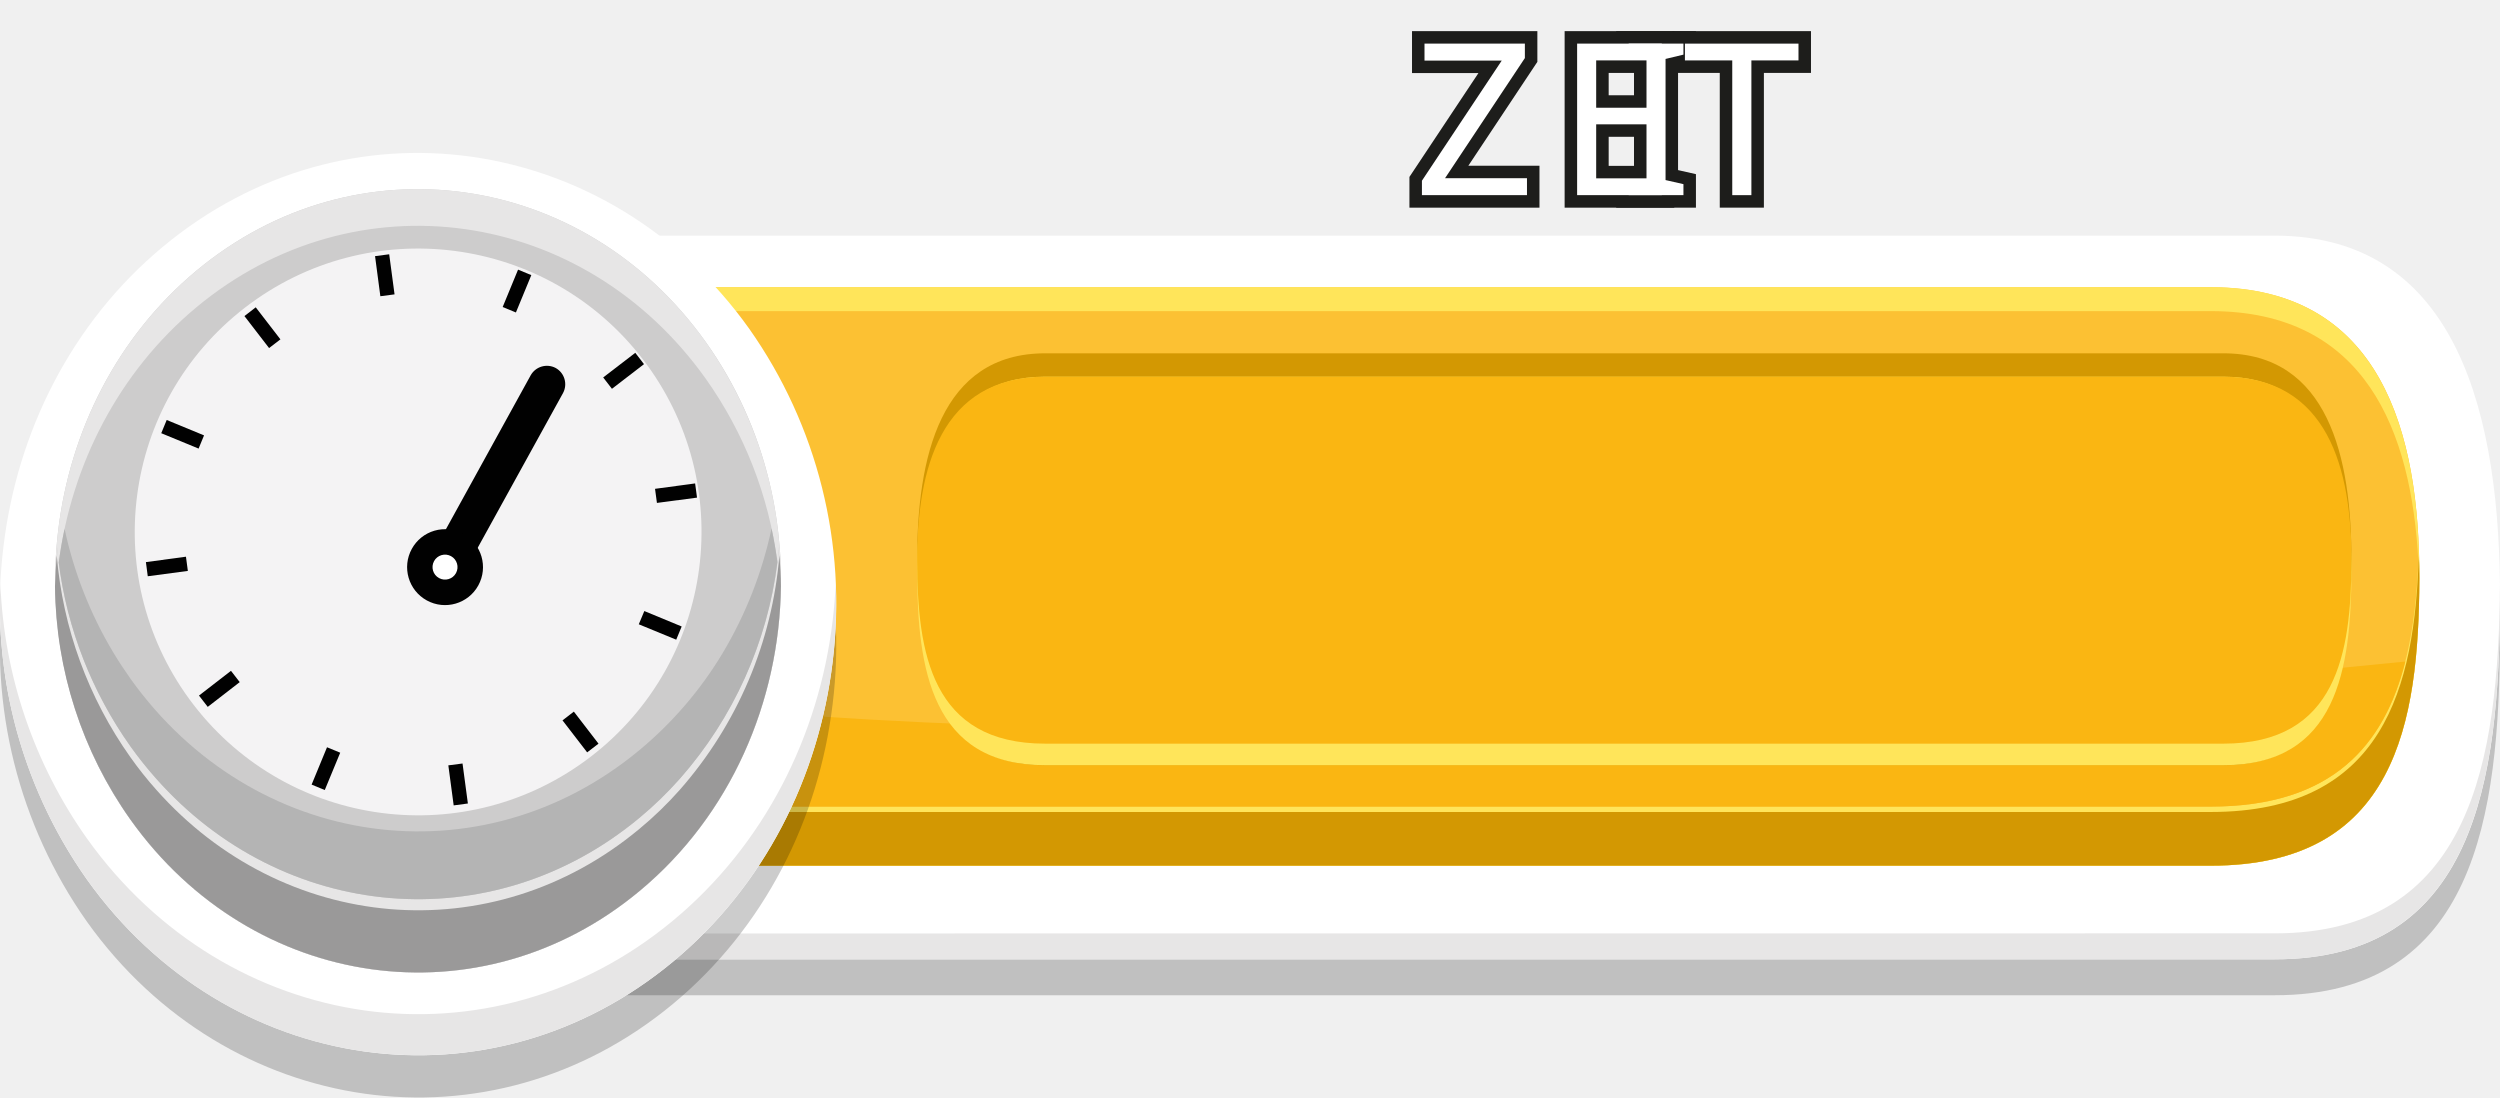
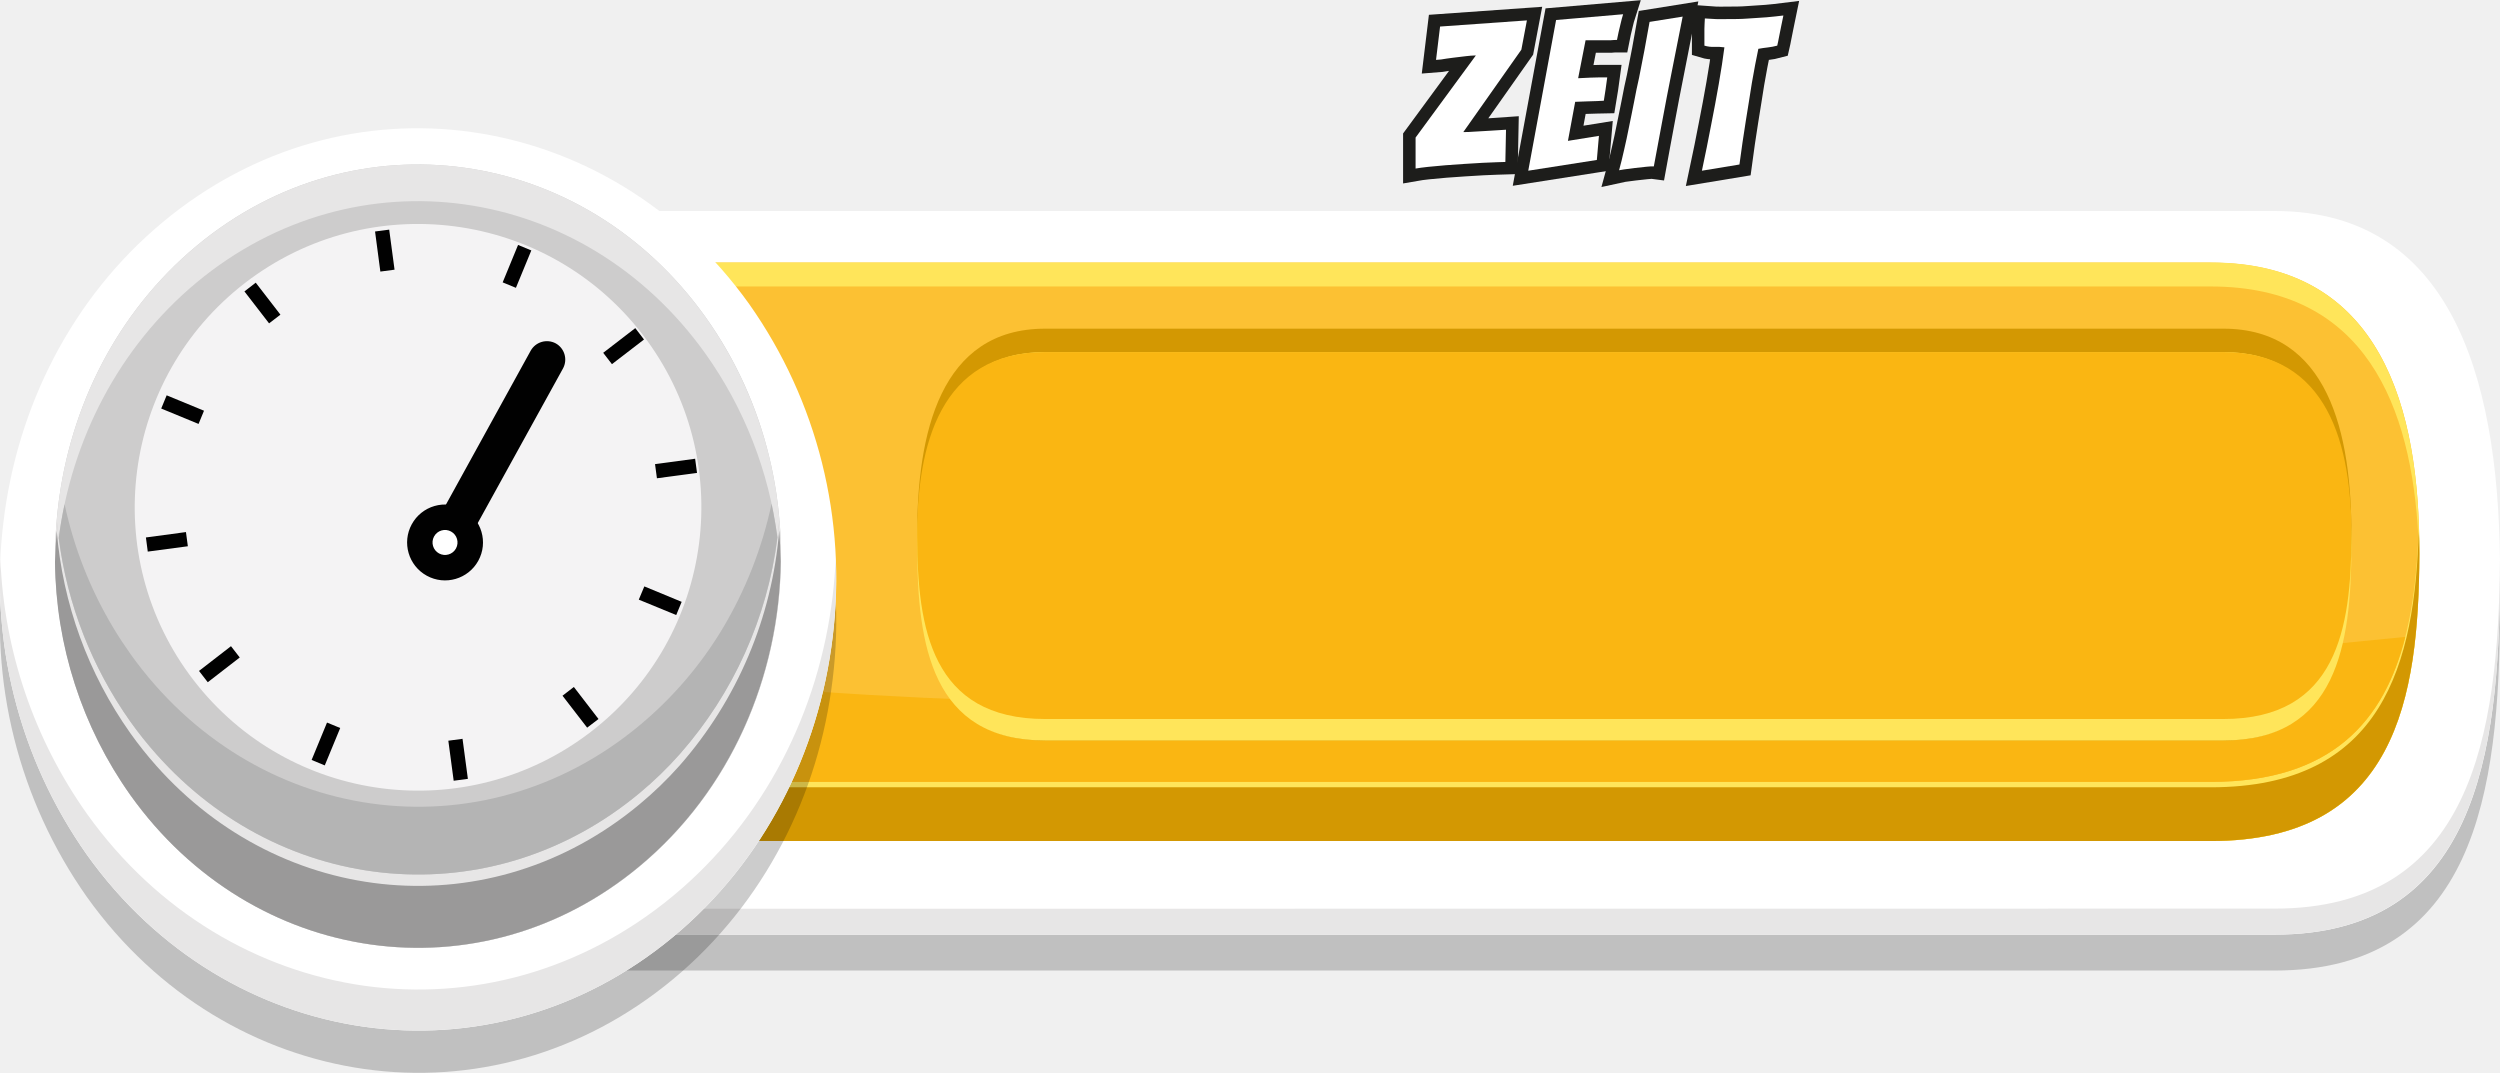
- <svg xmlns="http://www.w3.org/2000/svg" viewBox="0 0 500.13 219.55">
+ <svg xmlns="http://www.w3.org/2000/svg" viewBox="0 0 500.13 214.61">
  <defs>
-     <style>.cls-1,.cls-10,.cls-11{fill:#010101;}.cls-1,.cls-10,.cls-12,.cls-13,.cls-2,.cls-3,.cls-4,.cls-5,.cls-6,.cls-7,.cls-8,.cls-9{fill-rule:evenodd;}.cls-1{opacity:0.2;}.cls-16,.cls-2{fill:#fff;}.cls-3{fill:#fcc133;}.cls-4{fill:#e7e6e6;}.cls-5{fill:#ffe55a;}.cls-6{fill:#d39802;}.cls-7{fill:#fab612;}.cls-8{fill:#cdcccc;}.cls-9{fill:#f4f3f4;}.cls-12{fill:#9a9999;}.cls-13{fill:#b4b4b4;}.cls-14,.cls-16{font-size:42.46px;font-family:Bangers-Regular, Bangers;letter-spacing:0.1em;}.cls-14{fill:none;stroke:#1d1d1b;stroke-width:5px;}.cls-15{letter-spacing:0.1em;}</style>
+     <style>.cls-1,.cls-10,.cls-11{fill:#010101;}.cls-1,.cls-10,.cls-12,.cls-13,.cls-2,.cls-3,.cls-4,.cls-5,.cls-6,.cls-7,.cls-8,.cls-9{fill-rule:evenodd;}.cls-1{opacity:0.2;}.cls-15,.cls-2{fill:#fff;}.cls-3{fill:#fcc133;}.cls-4{fill:#e7e6e6;}.cls-5{fill:#ffe55a;}.cls-6{fill:#d39802;}.cls-7{fill:#fab612;}.cls-8{fill:#cdcccc;}.cls-9{fill:#f4f3f4;}.cls-12{fill:#9a9999;}.cls-13{fill:#b4b4b4;}.cls-14{fill:none;stroke:#1d1d1b;stroke-width:5px;}</style>
  </defs>
  <g id="Layer_2" data-name="Layer 2">
    <g id="Basic_UI" data-name="Basic UI">
-       <path class="cls-1" d="M455.05,54.31c36.95,0,45.19,36.6,45.08,73-.13,36-5,71.79-45.08,71.79H110.66c-40.06,0-45-35.79-45.08-71.79-.12-36.41,8.11-73,45.08-73Z" />
-       <path class="cls-2" d="M455.05,47.14c36.95,0,45.19,36.62,45.08,73-.13,36-5,71.77-45.08,71.77H110.66c-40.06,0-45-35.79-45.08-71.77-.12-36.41,8.11-73,45.08-73Z" />
-       <path class="cls-3" d="M442.26,57.47c34.22,0,41.85,29.26,41.74,58.36-.12,28.75-4.66,57.35-41.74,57.35H123.44c-37.08,0-41.61-28.6-41.74-57.35-.1-29.1,7.52-58.36,41.74-58.36Z" />
-       <path class="cls-4" d="M110.66,186.74c-39.32,0-44.77-34.51-45.07-69.81v0c0,1.07,0,2.15,0,3.22.11,36,5,71.77,45.08,71.77H455.05c40,0,44.95-35.79,45.08-71.77,0-1.08,0-2.17,0-3.24-.31,35.3-5.75,69.81-45.07,69.81Z" />
-       <path class="cls-5" d="M442.26,161.36H123.44c-34.57,0-40.85-24.86-41.64-51.53-.06,2-.1,4-.1,6,.13,28.76,4.66,57.35,41.74,57.35H442.26c37.08,0,41.62-28.59,41.74-57.35,0-2,0-4-.11-6C483.12,136.5,476.83,161.36,442.26,161.36Z" />
-       <path class="cls-6" d="M81.7,115.59v.24c.13,28.76,4.66,57.35,41.74,57.35H442.26c37.08,0,41.62-28.59,41.74-57.35v-.24c0-1.56-.05-3.13-.11-4.68-.77,26.67-7.06,51.53-41.63,51.53H123.44c-34.57,0-40.85-24.86-41.64-51.53C81.75,112.46,81.71,114,81.7,115.59Z" />
-       <path class="cls-7" d="M481.19,132.34C313.41,149.29,179.44,150.77,85,134.17c4.52,15.72,15,27.19,38.43,27.19H442.26C466.64,161.36,477,149,481.19,132.34Z" />
-       <path class="cls-5" d="M123.44,62.24H442.26c31,0,40.18,24,41.54,50.19.05-.86.08-1.74.09-2.6-.89-25-8.53-48.68-35.07-52a54.58,54.58,0,0,0-6.56-.39H123.44a54.71,54.71,0,0,0-6.56.39c-26.53,3.29-34.18,26.94-35.08,52l.09,2.6C83.26,86.28,92.44,62.24,123.44,62.24Z" />
-       <path class="cls-6" d="M444.78,70.68c21,0,25.69,20.83,25.63,41.54-.08,20.49-2.86,40.86-25.63,40.86H209.1c-22.76,0-25.56-20.37-25.62-40.86-.06-20.71,4.61-41.54,25.62-41.54Z" />
-       <path class="cls-5" d="M444.78,75.36c21,0,25.69,19.65,25.63,39.18-.08,19.31-2.86,38.54-25.63,38.54H209.1c-22.76,0-25.56-19.23-25.62-38.54-.06-19.53,4.61-39.18,25.62-39.18Z" />
-       <path class="cls-7" d="M444.78,75.36c21,0,25.69,18.57,25.63,37-.08,18.26-2.86,36.41-25.63,36.41H209.1c-22.76,0-25.56-18.15-25.62-36.41-.06-18.46,4.61-37,25.62-37Z" />
-       <path class="cls-1" d="M32.59,57.8c18.29-15.21,40.57-21,61.77-18S135.8,54.47,149.88,74.2a95.26,95.26,0,0,1,16.69,66.66c-2.75,22.94-13.61,44.73-31.89,59.93s-40.57,21-61.77,18-41.44-14.67-55.52-34.41A95.25,95.25,0,0,1,.7,117.72C3.46,94.79,14.31,73,32.59,57.8Zm59,5.6A58.11,58.11,0,0,0,46.07,76.65,67.55,67.55,0,0,0,22.58,120.7a70.25,70.25,0,0,0,12.28,49.13C45.23,184.37,60.08,193,75.67,195.19a58.18,58.18,0,0,0,45.52-13.25,67.56,67.56,0,0,0,23.51-44.05,70.26,70.26,0,0,0-12.28-49.13C122.05,74.21,107.19,65.58,91.59,63.4Z" />
-       <path class="cls-2" d="M32.59,49.36c18.29-15.21,40.57-21,61.77-18S135.8,46,149.88,65.76a95.26,95.26,0,0,1,16.69,66.66c-2.75,22.94-13.61,44.74-31.89,59.93s-40.57,21-61.77,18-41.44-14.67-55.52-34.41A95.25,95.25,0,0,1,.7,109.28C3.46,86.35,14.31,64.55,32.59,49.36Zm59,5.6A58.22,58.22,0,0,0,46.07,68.2a67.58,67.58,0,0,0-23.49,44.06,70.26,70.26,0,0,0,12.28,49.13c10.37,14.54,25.22,23.18,40.81,25.36a58.18,58.18,0,0,0,45.52-13.25,67.54,67.54,0,0,0,23.51-44.05,70.23,70.23,0,0,0-12.28-49.12C122.05,65.77,107.19,57.14,91.59,55Z" />
-       <path class="cls-8" d="M39.33,54.12c31.77-26.4,77.35-20,101.82,14.25s18.56,83.48-13.22,109.89S50.59,198.29,26.12,164,7.57,80.53,39.33,54.12Z" />
-       <path class="cls-9" d="M49.05,61.51A56.69,56.69,0,1,1,38.73,141,56.69,56.69,0,0,1,49.05,61.51Z" />
-       <polygon class="cls-10" points="48.9 63.23 51.16 61.48 56.1 67.89 53.83 69.63 48.9 63.23" />
-       <rect class="cls-11" x="35.11" y="82.84" width="2.86" height="8.08" transform="translate(-57.71 87.54) rotate(-67.59)" />
-       <polygon class="cls-10" points="29.56 115.28 29.19 112.45 37.2 111.37 37.58 114.21 29.56 115.28" />
-       <rect class="cls-11" x="39.83" y="136.38" width="8.09" height="2.86" transform="translate(-75.15 55.66) rotate(-37.73)" />
-       <polygon class="cls-10" points="64.97 158.05 62.34 156.96 65.42 149.49 68.06 150.58 64.97 158.05" />
-       <polygon class="cls-10" points="93.6 160.74 90.76 161.12 89.69 153.11 92.53 152.74 93.6 160.74" />
-       <polygon class="cls-10" points="119.73 148.77 117.46 150.51 112.53 144.11 114.8 142.36 119.73 148.77" />
-       <polygon class="cls-10" points="136.37 125.33 135.28 127.97 127.79 124.89 128.9 122.24 136.37 125.33" />
-       <polygon class="cls-10" points="139.06 96.71 139.44 99.55 131.42 100.61 131.04 97.79 139.06 96.71" />
-       <polygon class="cls-10" points="127.09 70.58 128.83 72.85 122.42 77.78 120.67 75.51 127.09 70.58" />
-       <polygon class="cls-10" points="103.64 53.94 106.29 55.04 103.21 62.51 100.56 61.42 103.64 53.94" />
-       <polygon class="cls-10" points="75.03 51.24 77.86 50.87 78.93 58.89 76.09 59.26 75.03 51.24" />
-       <path class="cls-10" d="M111.17,73.62h0a3.72,3.72,0,0,1,1.47,5l-18.1,32.82a3.72,3.72,0,0,1-5,1.46h0a3.71,3.71,0,0,1-1.45-5l18.08-32.83A3.73,3.73,0,0,1,111.17,73.62Z" />
-       <path class="cls-10" d="M92.69,106.81a7.59,7.59,0,1,1-10.31,3A7.57,7.57,0,0,1,92.69,106.81Z" />
-       <path class="cls-2" d="M90.23,111.26a2.5,2.5,0,1,1-3.4,1A2.5,2.5,0,0,1,90.23,111.26Z" />
-       <path class="cls-4" d="M127.93,163.61c-29.65,24.65-71.35,20.72-96.66-7.81a76.6,76.6,0,0,1-5.15-6.45,81.63,81.63,0,0,1-14.77-40.43A82.61,82.61,0,0,0,26.12,164c24.46,34.29,70.06,40.67,101.81,14.26,20.51-17,30.24-43.56,28-69.45A81.12,81.12,0,0,1,136,155.76,73.5,73.5,0,0,1,127.93,163.61Z" />
-       <path class="cls-12" d="M11,117.34A82,82,0,0,0,26.12,164c24.46,34.29,70.06,40.67,101.81,14.26,18.29-15.19,28-37.94,28.3-61,0-2.07-.14-4.12-.31-6.18A81.06,81.06,0,0,1,136,158a72.52,72.52,0,0,1-8.11,7.84C98.28,190.47,56.58,186.55,31.27,158a73.82,73.82,0,0,1-5.15-6.47,81.49,81.49,0,0,1-14.77-40.43Q11.08,114.24,11,117.34Z" />
-       <path class="cls-4" d="M39.33,61.44c31.77-26.38,77.35-20,101.82,14.27a81.35,81.35,0,0,1,14.37,36.75c.15-1.21.29-2.44.39-3.65a81.64,81.64,0,0,0-14.76-40.44C116.68,34.09,71.1,27.72,39.33,54.12,22.7,67.94,13.16,88,11.35,108.92c.11,1.21.24,2.44.4,3.65C14.31,93,23.68,74.46,39.33,61.44Z" />
-       <path class="cls-13" d="M127.93,150.05c-31.75,26.4-77.34,20-101.81-14.25-1.2-1.7-2.34-3.42-3.4-5.18a81.12,81.12,0,0,1-9.8-24.83q-.72,3.36-1.17,6.78a81.35,81.35,0,0,0,14.37,36.78,76.6,76.6,0,0,0,5.15,6.45c25.31,28.53,67,32.46,96.66,7.81a73.5,73.5,0,0,0,8.11-7.85,80.63,80.63,0,0,0,19.48-43.3c-.3-2.26-.69-4.52-1.17-6.76a81.66,81.66,0,0,1-9.81,25A76,76,0,0,1,127.93,150.05Z" />
-       <path class="cls-4" d="M72.91,202.14c-21.25-3-41.44-14.69-55.52-34.41A94.45,94.45,0,0,1,.08,116.83a94.85,94.85,0,0,0,17.31,59.11c14.08,19.74,34.27,31.44,55.52,34.41s43.48-2.79,61.77-18,29.14-37,31.89-59.93a97.39,97.39,0,0,0,.61-15.75c-.1,2.52-.31,5-.61,7.54-2.75,22.94-13.61,44.72-31.89,59.92S94.11,205.1,72.91,202.14Z" />
-       <text class="cls-14" transform="translate(282.85 39.04)">ZE<tspan class="cls-15" x="41.27" y="0">I</tspan>
-         <tspan x="53.8" y="0">T</tspan>
-       </text>
-       <text class="cls-16" transform="translate(282.85 39.04)">ZE<tspan class="cls-15" x="41.27" y="0">I</tspan>
-         <tspan x="53.8" y="0">T</tspan>
-       </text>
+       <path class="cls-1" d="M455.05,49.38c36.95,0,45.19,36.6,45.08,73-.13,36-5,71.78-45.08,71.78H110.66c-40.06,0-45-35.78-45.08-71.78-.12-36.41,8.11-73,45.08-73Z" />
+       <path class="cls-2" d="M455.05,42.21c36.95,0,45.19,36.61,45.08,73-.13,36-5,71.77-45.08,71.77H110.66c-40.06,0-45-35.78-45.08-71.77-.12-36.41,8.11-73,45.08-73Z" />
+       <path class="cls-3" d="M442.26,52.54c34.22,0,41.85,29.26,41.74,58.35-.12,28.75-4.66,57.36-41.74,57.36H123.44c-37.08,0-41.61-28.61-41.74-57.36-.1-29.09,7.52-58.35,41.74-58.35Z" />
+       <path class="cls-4" d="M110.66,181.8c-39.32,0-44.77-34.5-45.07-69.81v0c0,1.06,0,2.14,0,3.21.11,36,5,71.77,45.08,71.77H455.05c40,0,44.95-35.78,45.08-71.77,0-1.08,0-2.17,0-3.24-.31,35.31-5.75,69.81-45.07,69.81Z" />
+       <path class="cls-5" d="M442.26,156.42H123.44c-34.57,0-40.85-24.85-41.64-51.53-.06,2-.1,4-.1,6,.13,28.77,4.66,57.36,41.74,57.36H442.26c37.08,0,41.62-28.59,41.74-57.36,0-2,0-4-.11-6C483.12,131.57,476.83,156.42,442.26,156.42Z" />
+       <path class="cls-6" d="M81.7,110.65v.24c.13,28.77,4.66,57.36,41.74,57.36H442.26c37.08,0,41.62-28.59,41.74-57.36v-.24c0-1.55-.05-3.12-.11-4.68-.77,26.68-7.06,51.53-41.63,51.53H123.44c-34.57,0-40.85-24.85-41.64-51.53C81.75,107.53,81.71,109.09,81.7,110.65Z" />
+       <path class="cls-7" d="M481.19,127.41c-167.78,17-301.75,18.43-396.18,1.83,4.52,15.72,15,27.18,38.43,27.18H442.26C466.64,156.42,477,144.05,481.19,127.41Z" />
+       <path class="cls-5" d="M123.44,57.31H442.26c31,0,40.18,24,41.54,50.19q.07-1.31.09-2.61c-.89-25-8.53-48.67-35.07-52a54.64,54.64,0,0,0-6.56-.38H123.44a54.77,54.77,0,0,0-6.56.38c-26.53,3.3-34.18,27-35.08,52l.09,2.61C83.26,81.34,92.44,57.31,123.44,57.31Z" />
+       <path class="cls-6" d="M444.78,65.75c21,0,25.69,20.83,25.63,41.54-.08,20.48-2.86,40.85-25.63,40.85H209.1c-22.76,0-25.56-20.37-25.62-40.85-.06-20.71,4.61-41.54,25.62-41.54Z" />
+       <path class="cls-5" d="M444.78,70.43c21,0,25.69,19.65,25.63,39.18-.08,19.31-2.86,38.53-25.63,38.53H209.1c-22.76,0-25.56-19.22-25.62-38.53-.06-19.53,4.61-39.18,25.62-39.18Z" />
+       <path class="cls-7" d="M444.78,70.43c21,0,25.69,18.57,25.63,37-.08,18.26-2.86,36.41-25.63,36.41H209.1c-22.76,0-25.56-18.15-25.62-36.41-.06-18.46,4.61-37,25.62-37Z" />
+       <path class="cls-1" d="M32.59,52.87c18.29-15.22,40.57-21,61.77-18s41.44,14.68,55.52,34.41a95.25,95.25,0,0,1,16.69,66.66c-2.75,22.94-13.61,44.72-31.89,59.92s-40.57,21-61.77,18-41.44-14.68-55.52-34.41A95.25,95.25,0,0,1,.7,112.79C3.46,89.85,14.31,68.05,32.59,52.87Zm59,5.6A58.1,58.1,0,0,0,46.07,71.71a67.55,67.55,0,0,0-23.49,44.06A70.25,70.25,0,0,0,34.86,164.9c10.37,14.54,25.22,23.17,40.81,25.35A58.13,58.13,0,0,0,121.19,177,67.56,67.56,0,0,0,144.7,133a70.26,70.26,0,0,0-12.28-49.13C122.05,69.28,107.19,60.65,91.59,58.47Z" />
+       <path class="cls-2" d="M32.59,44.42c18.29-15.21,40.57-21,61.77-18s41.44,14.69,55.52,34.41a95.25,95.25,0,0,1,16.69,66.66c-2.75,22.94-13.61,44.74-31.89,59.92s-40.57,21-61.77,18S31.47,190.74,17.39,171A95.25,95.25,0,0,1,.7,104.35C3.46,81.41,14.31,59.61,32.59,44.42Zm59,5.6A58.19,58.19,0,0,0,46.07,63.27a67.55,67.55,0,0,0-23.49,44,70.28,70.28,0,0,0,12.28,49.14C45.23,171,60.08,179.63,75.67,181.81a58.13,58.13,0,0,0,45.52-13.24,67.54,67.54,0,0,0,23.51-44.06,70.23,70.23,0,0,0-12.28-49.12C122.05,60.84,107.19,52.21,91.59,50Z" />
+       <path class="cls-8" d="M39.33,49.18c31.77-26.4,77.35-20,101.82,14.26s18.56,83.47-13.22,109.89-77.34,20-101.81-14.26S7.57,75.6,39.33,49.18Z" />
+       <path class="cls-9" d="M49.05,56.58a56.68,56.68,0,1,1-10.32,79.5A56.69,56.69,0,0,1,49.05,56.58Z" />
+       <polygon class="cls-10" points="48.9 58.3 51.16 56.55 56.1 62.95 53.83 64.69 48.9 58.3" />
+       <rect class="cls-11" x="35.11" y="77.9" width="2.86" height="8.08" transform="translate(-53.15 84.49) rotate(-67.59)" />
+       <polygon class="cls-10" points="29.56 110.35 29.19 107.52 37.2 106.44 37.58 109.28 29.56 110.35" />
+       <rect class="cls-11" x="39.83" y="131.45" width="8.09" height="2.86" transform="translate(-72.13 54.63) rotate(-37.73)" />
+       <polygon class="cls-10" points="64.97 153.12 62.34 152.03 65.42 144.55 68.06 145.64 64.97 153.12" />
+       <polygon class="cls-10" points="93.6 155.81 90.76 156.19 89.69 148.18 92.53 147.8 93.6 155.81" />
+       <polygon class="cls-10" points="119.73 143.84 117.46 145.57 112.53 139.18 114.8 137.43 119.73 143.84" />
+       <polygon class="cls-10" points="136.37 120.4 135.28 123.04 127.79 119.96 128.9 117.31 136.37 120.4" />
+       <polygon class="cls-10" points="139.06 91.77 139.44 94.61 131.42 95.68 131.04 92.85 139.06 91.77" />
+       <polygon class="cls-10" points="127.09 65.64 128.83 67.92 122.42 72.85 120.67 70.58 127.09 65.64" />
+       <polygon class="cls-10" points="103.64 49 106.29 50.1 103.21 57.58 100.56 56.49 103.64 49" />
+       <polygon class="cls-10" points="75.03 46.31 77.86 45.94 78.93 53.95 76.09 54.33 75.03 46.31" />
+       <path class="cls-10" d="M111.17,68.69h0a3.71,3.71,0,0,1,1.47,5l-18.1,32.82a3.72,3.72,0,0,1-5,1.47h0a3.72,3.72,0,0,1-1.45-5l18.08-32.83A3.73,3.73,0,0,1,111.17,68.69Z" />
+       <path class="cls-10" d="M92.69,101.87a7.59,7.59,0,1,1-10.31,3A7.58,7.58,0,0,1,92.69,101.87Z" />
+       <path class="cls-2" d="M90.23,106.33a2.5,2.5,0,1,1-3.4,1A2.49,2.49,0,0,1,90.23,106.33Z" />
+       <path class="cls-4" d="M127.93,158.67c-29.65,24.65-71.35,20.72-96.66-7.8a76.6,76.6,0,0,1-5.15-6.45A81.63,81.63,0,0,1,11.35,104a82.64,82.64,0,0,0,14.77,55.08c24.46,34.28,70.06,40.67,101.81,14.26,20.51-17,30.24-43.57,28-69.46A81.06,81.06,0,0,1,136,150.82,72.6,72.6,0,0,1,127.93,158.67Z" />
+       <path class="cls-12" d="M11,112.4a82,82,0,0,0,15.08,46.67c24.46,34.28,70.06,40.67,101.81,14.26,18.29-15.19,28-38,28.3-61.05q-.06-3.11-.31-6.18a81.09,81.09,0,0,1-19.88,47,73.42,73.42,0,0,1-8.11,7.84c-29.65,24.65-71.35,20.73-96.66-7.79a76.92,76.92,0,0,1-5.15-6.47A81.52,81.52,0,0,1,11.35,106.2Q11.08,109.31,11,112.4Z" />
+       <path class="cls-4" d="M39.33,56.51c31.77-26.39,77.35-20,101.82,14.27a81.35,81.35,0,0,1,14.37,36.75c.15-1.22.29-2.44.39-3.66a81.64,81.64,0,0,0-14.76-40.43C116.68,29.16,71.1,22.78,39.33,49.18,22.7,63,13.16,83.07,11.35,104c.11,1.21.24,2.44.4,3.64C14.31,88.07,23.68,69.53,39.33,56.51Z" />
+       <path class="cls-13" d="M127.93,145.12c-31.75,26.4-77.34,20-101.81-14.26-1.2-1.69-2.34-3.42-3.4-5.18a81.16,81.16,0,0,1-9.8-24.82q-.72,3.36-1.17,6.77a81.43,81.43,0,0,0,14.37,36.79,76.6,76.6,0,0,0,5.15,6.45c25.31,28.52,67,32.45,96.66,7.8a72.6,72.6,0,0,0,8.11-7.85,80.6,80.6,0,0,0,19.48-43.29c-.3-2.26-.69-4.52-1.17-6.76a81.76,81.76,0,0,1-9.81,25A76.17,76.17,0,0,1,127.93,145.12Z" />
+       <path class="cls-4" d="M72.91,197.21c-21.25-3-41.44-14.69-55.52-34.41A94.46,94.46,0,0,1,.08,111.89,94.86,94.86,0,0,0,17.39,171c14.08,19.73,34.27,31.43,55.52,34.41s43.48-2.8,61.77-18,29.14-37,31.89-59.92a97.52,97.52,0,0,0,.61-15.76c-.1,2.52-.31,5-.61,7.55C163.82,142.21,153,164,134.68,179.2S94.11,200.17,72.91,197.21Z" />
+       <path class="cls-14" d="M299.53,32.45l-2.9.12c-1.12.06-2.33.13-3.63.22s-2.58.17-3.83.27-2.39.21-3.46.32-1.9.23-2.52.34l0-6.2,12.06-16.43a19.39,19.39,0,0,0-2,.15c-.88.1-1.76.2-2.65.32s-1.67.22-2.32.34l-1,.08.81-6.67,17.37-1.23-1.11,5.86L292.74,26.42c.57,0,1.32,0,2.27-.09l2.95-.17c1-.05,2.13-.12,3.32-.21l-.13,6.45Z" />
+       <path class="cls-14" d="M305.73,34.15,311.3,4l13.41-1.15c-.2.62-.36,1.26-.51,1.91s-.27,1.1-.4,1.68-.23,1.09-.32,1.55c-.28,0-.68,0-1.21.06l-1.67,0c-.6,0-1.2,0-1.81,0H317.2l-1.49,7.6,2.47-.12c.62,0,1.25-.05,1.91-.05s1.13,0,1.44,0c-.11.8-.22,1.57-.32,2.34s-.22,1.54-.36,2.33c-.28,0-.74.05-1.38.07l-1.93.06-2.42.09-1.45,7.81,6.2-1L319.45,32Z" />
+       <path class="cls-14" d="M329.34,33.36c-.74.07-1.5.16-2.29.25l-2.15.28a9.44,9.44,0,0,0-1,.17q.51-1.83,1-4.05c.34-1.49.69-3.05,1-4.68s.7-3.27,1-4.94.65-3.29,1-4.84Q329,10.11,330,4.38l6.62-1.06q-1.1,5.69-2.21,11.17c-.31,1.55-.63,3.17-.95,4.84s-.64,3.32-.94,5-.59,3.24-.89,4.78-.56,2.94-.78,4.18C330.57,33.25,330.08,33.29,329.34,33.36Z" />
+       <path class="cls-14" d="M340.47,34.15q1-4.68,1.86-9.22c.26-1.27.51-2.6.77-4s.5-2.75.74-4.1.45-2.64.64-3.9.34-2.42.49-3.46a10.86,10.86,0,0,0-2-.09,6,6,0,0,1-2-.25c0-.46,0-1,0-1.58s0-1.18,0-1.78.06-1.34.09-2.08c.73.06,1.47.1,2.21.13s1.47,0,2.2,0c1.45,0,2.84,0,4.19-.11s2.59-.15,3.73-.25,2.27-.22,3.38-.36l-.47,2.29c-.14.65-.28,1.32-.4,2s-.25,1.26-.36,1.74a12.58,12.58,0,0,1-1.89.36c-.64.07-1.27.16-1.89.28-.2,1-.41,2-.64,3.2s-.45,2.39-.66,3.65-.41,2.54-.61,3.85-.4,2.54-.6,3.73c-.45,2.8-.87,5.71-1.27,8.71Z" />
+       <path class="cls-15" d="M299.53,32.45l-2.9.12c-1.12.06-2.33.13-3.63.22s-2.58.17-3.83.27-2.39.21-3.46.32-1.9.23-2.52.34l0-6.2,12.06-16.43a19.39,19.39,0,0,0-2,.15c-.88.1-1.76.2-2.65.32s-1.67.22-2.32.34l-1,.08.81-6.67,17.37-1.23-1.11,5.86L292.74,26.42c.57,0,1.32,0,2.27-.09l2.95-.17c1-.05,2.13-.12,3.32-.21l-.13,6.45Z" />
+       <path class="cls-15" d="M305.73,34.15,311.3,4l13.41-1.15c-.2.62-.36,1.26-.51,1.91s-.27,1.1-.4,1.68-.23,1.09-.32,1.55c-.28,0-.68,0-1.21.06l-1.67,0c-.6,0-1.2,0-1.81,0H317.2l-1.49,7.6,2.47-.12c.62,0,1.25-.05,1.91-.05s1.13,0,1.44,0c-.11.8-.22,1.57-.32,2.34s-.22,1.54-.36,2.33c-.28,0-.74.05-1.38.07l-1.93.06-2.42.09-1.45,7.81,6.2-1L319.45,32Z" />
+       <path class="cls-15" d="M329.34,33.36c-.74.07-1.5.16-2.29.25l-2.15.28a9.44,9.44,0,0,0-1,.17q.51-1.83,1-4.05c.34-1.49.69-3.05,1-4.68s.7-3.27,1-4.94.65-3.29,1-4.84Q329,10.11,330,4.38l6.62-1.06q-1.1,5.69-2.21,11.17c-.31,1.55-.63,3.17-.95,4.84s-.64,3.32-.94,5-.59,3.24-.89,4.78-.56,2.94-.78,4.18C330.57,33.25,330.08,33.29,329.34,33.36Z" />
+       <path class="cls-15" d="M340.47,34.15q1-4.68,1.86-9.22c.26-1.27.51-2.6.77-4s.5-2.75.74-4.1.45-2.64.64-3.9.34-2.42.49-3.46a10.86,10.86,0,0,0-2-.09,6,6,0,0,1-2-.25c0-.46,0-1,0-1.58s0-1.18,0-1.78.06-1.34.09-2.08c.73.06,1.47.1,2.21.13s1.47,0,2.2,0c1.45,0,2.84,0,4.19-.11s2.59-.15,3.73-.25,2.27-.22,3.38-.36l-.47,2.29c-.14.65-.28,1.32-.4,2s-.25,1.26-.36,1.74a12.58,12.58,0,0,1-1.89.36c-.64.07-1.27.16-1.89.28-.2,1-.41,2-.64,3.2s-.45,2.39-.66,3.65-.41,2.54-.61,3.85-.4,2.54-.6,3.73c-.45,2.8-.87,5.71-1.27,8.71Z" />
    </g>
  </g>
</svg>
